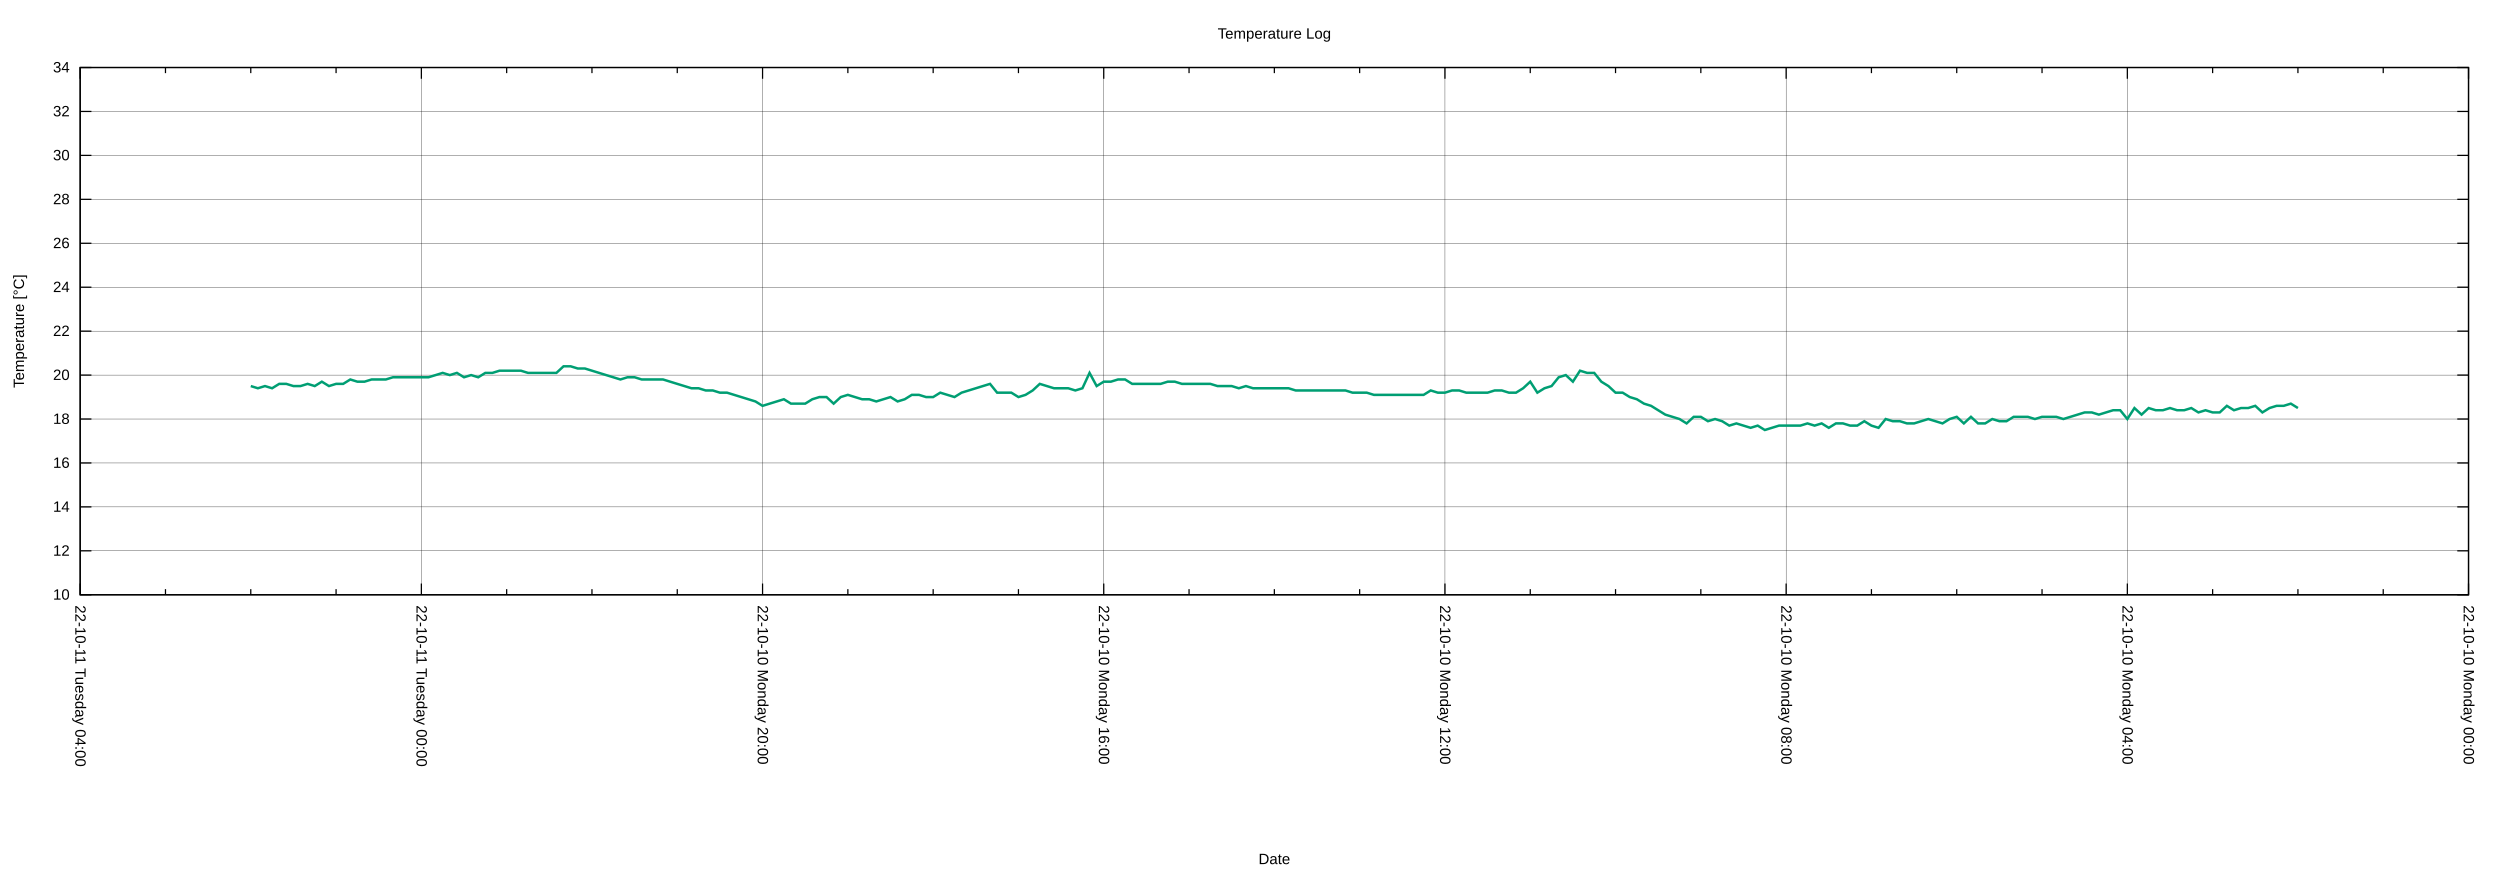
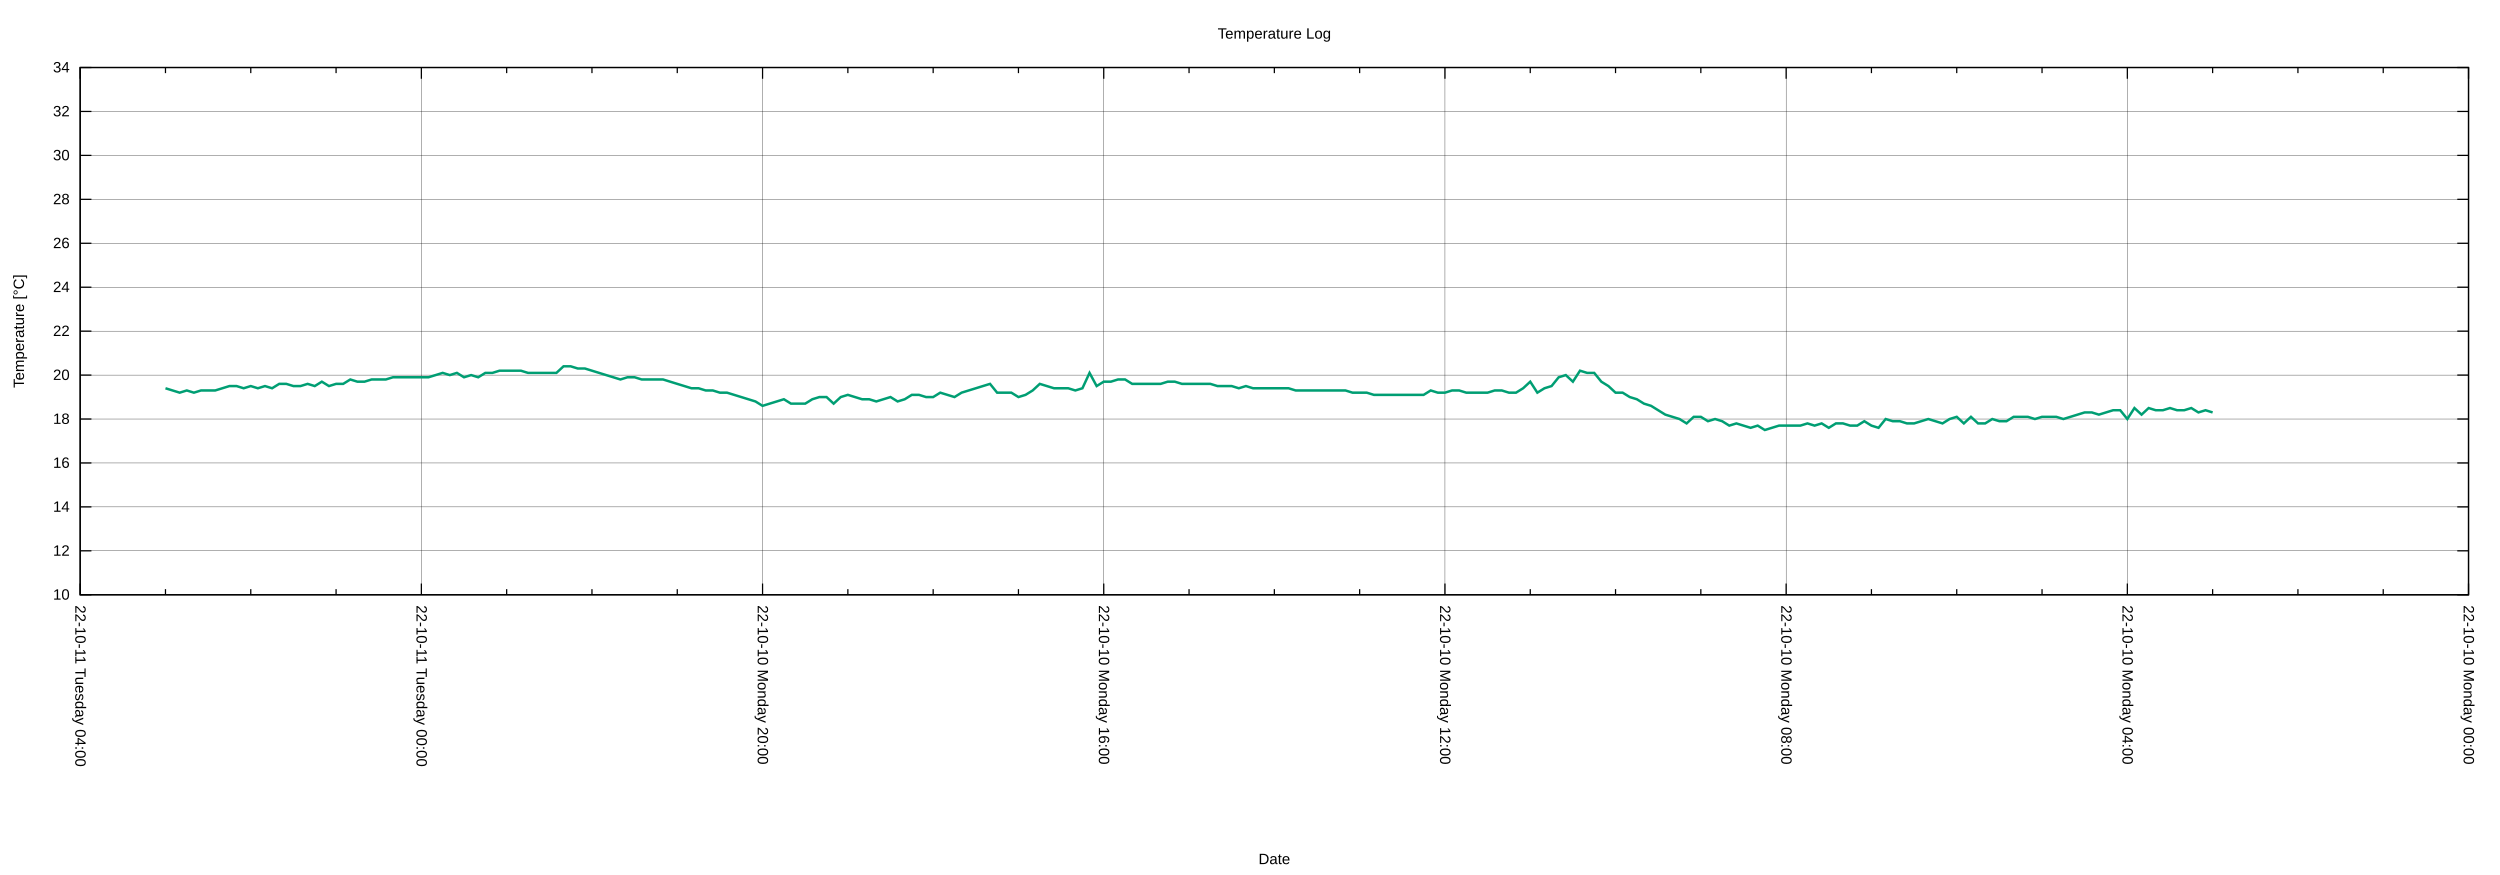
<svg xmlns="http://www.w3.org/2000/svg" xmlns:xlink="http://www.w3.org/1999/xlink" width="2000" height="700" viewBox="0 0 2000 700">
  <g id="gnuplot_canvas">
    <rect x="0" y="0" width="2000" height="700" fill="none" />
    <defs>
      <circle id="gpDot" r="0.5" stroke-width="0.5" stroke="currentColor" />
      <path id="gpPt0" stroke-width="0.222" stroke="currentColor" d="M-1,0 h2 M0,-1 v2" />
      <path id="gpPt1" stroke-width="0.222" stroke="currentColor" d="M-1,-1 L1,1 M1,-1 L-1,1" />
      <path id="gpPt2" stroke-width="0.222" stroke="currentColor" d="M-1,0 L1,0 M0,-1 L0,1 M-1,-1 L1,1 M-1,1 L1,-1" />
      <rect id="gpPt3" stroke-width="0.222" stroke="currentColor" x="-1" y="-1" width="2" height="2" />
      <rect id="gpPt4" stroke-width="0.222" stroke="currentColor" fill="currentColor" x="-1" y="-1" width="2" height="2" />
      <circle id="gpPt5" stroke-width="0.222" stroke="currentColor" cx="0" cy="0" r="1" />
      <use xlink:href="#gpPt5" id="gpPt6" fill="currentColor" stroke="none" />
      <path id="gpPt7" stroke-width="0.222" stroke="currentColor" d="M0,-1.33 L-1.33,0.67 L1.33,0.67 z" />
      <use xlink:href="#gpPt7" id="gpPt8" fill="currentColor" stroke="none" />
      <use xlink:href="#gpPt7" id="gpPt9" stroke="currentColor" transform="rotate(180)" />
      <use xlink:href="#gpPt9" id="gpPt10" fill="currentColor" stroke="none" />
      <use xlink:href="#gpPt3" id="gpPt11" stroke="currentColor" transform="rotate(45)" />
      <use xlink:href="#gpPt11" id="gpPt12" fill="currentColor" stroke="none" />
      <path id="gpPt13" stroke-width="0.222" stroke="currentColor" d="M0,1.330 L1.265,0.411 L0.782,-1.067 L-0.782,-1.076 L-1.265,0.411 z" />
      <use xlink:href="#gpPt13" id="gpPt14" fill="currentColor" stroke="none" />
      <filter id="textbox" filterUnits="objectBoundingBox" x="0" y="0" height="1" width="1">
        <feFlood flood-color="white" flood-opacity="1" result="bgnd" />
        <feComposite in="SourceGraphic" in2="bgnd" operator="atop" />
      </filter>
      <filter id="greybox" filterUnits="objectBoundingBox" x="0" y="0" height="1" width="1">
        <feFlood flood-color="lightgrey" flood-opacity="1" result="grey" />
        <feComposite in="SourceGraphic" in2="grey" operator="atop" />
      </filter>
    </defs>
    <g fill="none" color="white" stroke="currentColor" stroke-width="1.00" stroke-linecap="butt" stroke-linejoin="miter">
</g>
    <g fill="none" color="black" stroke="currentColor" stroke-width="1.00" stroke-linecap="butt" stroke-linejoin="miter">
</g>
    <g fill="none" color="black" stroke="black" stroke-width="0.25" stroke-linecap="butt" stroke-linejoin="miter">
</g>
    <g fill="none" color="black" stroke="currentColor" stroke-width="0.25" stroke-linecap="butt" stroke-linejoin="miter">
      <path stroke="black" class="gridline" d="M64.14,475.82 L1974.82,475.82  " />
    </g>
    <g fill="none" color="black" stroke="black" stroke-width="1.00" stroke-linecap="butt" stroke-linejoin="miter">
</g>
    <g fill="none" color="black" stroke="currentColor" stroke-width="1.00" stroke-linecap="butt" stroke-linejoin="miter">
      <path stroke="black" d="M64.14,475.82 L73.14,475.82 M1974.82,475.82 L1965.82,475.82  " />
      <g transform="translate(55.75,479.72)" stroke="none" fill="black" font-family="Arial" font-size="12.00" text-anchor="end">
        <text>
          <tspan font-family="Arial"> 10</tspan>
        </text>
      </g>
    </g>
    <g fill="none" color="black" stroke="currentColor" stroke-width="1.00" stroke-linecap="butt" stroke-linejoin="miter">
</g>
    <g fill="none" color="black" stroke="black" stroke-width="0.25" stroke-linecap="butt" stroke-linejoin="miter">
</g>
    <g fill="none" color="black" stroke="currentColor" stroke-width="0.25" stroke-linecap="butt" stroke-linejoin="miter">
      <path stroke="black" class="gridline" d="M64.14,440.67 L1974.82,440.67  " />
    </g>
    <g fill="none" color="black" stroke="black" stroke-width="1.00" stroke-linecap="butt" stroke-linejoin="miter">
</g>
    <g fill="none" color="black" stroke="currentColor" stroke-width="1.00" stroke-linecap="butt" stroke-linejoin="miter">
      <path stroke="black" d="M64.14,440.67 L73.14,440.67 M1974.82,440.67 L1965.82,440.67  " />
      <g transform="translate(55.75,444.57)" stroke="none" fill="black" font-family="Arial" font-size="12.00" text-anchor="end">
        <text>
          <tspan font-family="Arial"> 12</tspan>
        </text>
      </g>
    </g>
    <g fill="none" color="black" stroke="currentColor" stroke-width="1.00" stroke-linecap="butt" stroke-linejoin="miter">
</g>
    <g fill="none" color="black" stroke="black" stroke-width="0.25" stroke-linecap="butt" stroke-linejoin="miter">
</g>
    <g fill="none" color="black" stroke="currentColor" stroke-width="0.25" stroke-linecap="butt" stroke-linejoin="miter">
      <path stroke="black" class="gridline" d="M64.14,405.52 L1974.82,405.52  " />
    </g>
    <g fill="none" color="black" stroke="black" stroke-width="1.00" stroke-linecap="butt" stroke-linejoin="miter">
</g>
    <g fill="none" color="black" stroke="currentColor" stroke-width="1.00" stroke-linecap="butt" stroke-linejoin="miter">
      <path stroke="black" d="M64.14,405.52 L73.14,405.52 M1974.82,405.52 L1965.82,405.52  " />
      <g transform="translate(55.75,409.42)" stroke="none" fill="black" font-family="Arial" font-size="12.00" text-anchor="end">
        <text>
          <tspan font-family="Arial"> 14</tspan>
        </text>
      </g>
    </g>
    <g fill="none" color="black" stroke="currentColor" stroke-width="1.00" stroke-linecap="butt" stroke-linejoin="miter">
</g>
    <g fill="none" color="black" stroke="black" stroke-width="0.25" stroke-linecap="butt" stroke-linejoin="miter">
</g>
    <g fill="none" color="black" stroke="currentColor" stroke-width="0.25" stroke-linecap="butt" stroke-linejoin="miter">
      <path stroke="black" class="gridline" d="M64.14,370.37 L1974.82,370.37  " />
    </g>
    <g fill="none" color="black" stroke="black" stroke-width="1.00" stroke-linecap="butt" stroke-linejoin="miter">
</g>
    <g fill="none" color="black" stroke="currentColor" stroke-width="1.00" stroke-linecap="butt" stroke-linejoin="miter">
      <path stroke="black" d="M64.14,370.37 L73.14,370.37 M1974.82,370.37 L1965.82,370.37  " />
      <g transform="translate(55.75,374.27)" stroke="none" fill="black" font-family="Arial" font-size="12.00" text-anchor="end">
        <text>
          <tspan font-family="Arial"> 16</tspan>
        </text>
      </g>
    </g>
    <g fill="none" color="black" stroke="currentColor" stroke-width="1.00" stroke-linecap="butt" stroke-linejoin="miter">
</g>
    <g fill="none" color="black" stroke="black" stroke-width="0.25" stroke-linecap="butt" stroke-linejoin="miter">
</g>
    <g fill="none" color="black" stroke="currentColor" stroke-width="0.25" stroke-linecap="butt" stroke-linejoin="miter">
      <path stroke="black" class="gridline" d="M64.14,335.22 L1974.82,335.22  " />
    </g>
    <g fill="none" color="black" stroke="black" stroke-width="1.00" stroke-linecap="butt" stroke-linejoin="miter">
</g>
    <g fill="none" color="black" stroke="currentColor" stroke-width="1.00" stroke-linecap="butt" stroke-linejoin="miter">
      <path stroke="black" d="M64.14,335.22 L73.14,335.22 M1974.82,335.22 L1965.82,335.22  " />
      <g transform="translate(55.75,339.12)" stroke="none" fill="black" font-family="Arial" font-size="12.00" text-anchor="end">
        <text>
          <tspan font-family="Arial"> 18</tspan>
        </text>
      </g>
    </g>
    <g fill="none" color="black" stroke="currentColor" stroke-width="1.00" stroke-linecap="butt" stroke-linejoin="miter">
</g>
    <g fill="none" color="black" stroke="black" stroke-width="0.25" stroke-linecap="butt" stroke-linejoin="miter">
</g>
    <g fill="none" color="black" stroke="currentColor" stroke-width="0.25" stroke-linecap="butt" stroke-linejoin="miter">
      <path stroke="black" class="gridline" d="M64.14,300.07 L1974.82,300.07  " />
    </g>
    <g fill="none" color="black" stroke="black" stroke-width="1.00" stroke-linecap="butt" stroke-linejoin="miter">
</g>
    <g fill="none" color="black" stroke="currentColor" stroke-width="1.00" stroke-linecap="butt" stroke-linejoin="miter">
      <path stroke="black" d="M64.14,300.07 L73.14,300.07 M1974.82,300.07 L1965.82,300.07  " />
      <g transform="translate(55.75,303.97)" stroke="none" fill="black" font-family="Arial" font-size="12.00" text-anchor="end">
        <text>
          <tspan font-family="Arial"> 20</tspan>
        </text>
      </g>
    </g>
    <g fill="none" color="black" stroke="currentColor" stroke-width="1.00" stroke-linecap="butt" stroke-linejoin="miter">
</g>
    <g fill="none" color="black" stroke="black" stroke-width="0.25" stroke-linecap="butt" stroke-linejoin="miter">
</g>
    <g fill="none" color="black" stroke="currentColor" stroke-width="0.25" stroke-linecap="butt" stroke-linejoin="miter">
      <path stroke="black" class="gridline" d="M64.14,264.91 L1974.82,264.91  " />
    </g>
    <g fill="none" color="black" stroke="black" stroke-width="1.00" stroke-linecap="butt" stroke-linejoin="miter">
</g>
    <g fill="none" color="black" stroke="currentColor" stroke-width="1.00" stroke-linecap="butt" stroke-linejoin="miter">
      <path stroke="black" d="M64.14,264.91 L73.14,264.91 M1974.82,264.91 L1965.82,264.91  " />
      <g transform="translate(55.75,268.81)" stroke="none" fill="black" font-family="Arial" font-size="12.00" text-anchor="end">
        <text>
          <tspan font-family="Arial"> 22</tspan>
        </text>
      </g>
    </g>
    <g fill="none" color="black" stroke="currentColor" stroke-width="1.00" stroke-linecap="butt" stroke-linejoin="miter">
</g>
    <g fill="none" color="black" stroke="black" stroke-width="0.25" stroke-linecap="butt" stroke-linejoin="miter">
</g>
    <g fill="none" color="black" stroke="currentColor" stroke-width="0.25" stroke-linecap="butt" stroke-linejoin="miter">
      <path stroke="black" class="gridline" d="M64.14,229.76 L1974.82,229.76  " />
    </g>
    <g fill="none" color="black" stroke="black" stroke-width="1.00" stroke-linecap="butt" stroke-linejoin="miter">
</g>
    <g fill="none" color="black" stroke="currentColor" stroke-width="1.00" stroke-linecap="butt" stroke-linejoin="miter">
      <path stroke="black" d="M64.14,229.76 L73.14,229.76 M1974.82,229.76 L1965.82,229.76  " />
      <g transform="translate(55.75,233.66)" stroke="none" fill="black" font-family="Arial" font-size="12.00" text-anchor="end">
        <text>
          <tspan font-family="Arial"> 24</tspan>
        </text>
      </g>
    </g>
    <g fill="none" color="black" stroke="currentColor" stroke-width="1.00" stroke-linecap="butt" stroke-linejoin="miter">
</g>
    <g fill="none" color="black" stroke="black" stroke-width="0.25" stroke-linecap="butt" stroke-linejoin="miter">
</g>
    <g fill="none" color="black" stroke="currentColor" stroke-width="0.25" stroke-linecap="butt" stroke-linejoin="miter">
      <path stroke="black" class="gridline" d="M64.14,194.61 L1974.82,194.61  " />
    </g>
    <g fill="none" color="black" stroke="black" stroke-width="1.00" stroke-linecap="butt" stroke-linejoin="miter">
</g>
    <g fill="none" color="black" stroke="currentColor" stroke-width="1.00" stroke-linecap="butt" stroke-linejoin="miter">
      <path stroke="black" d="M64.14,194.61 L73.14,194.61 M1974.82,194.61 L1965.82,194.61  " />
      <g transform="translate(55.75,198.51)" stroke="none" fill="black" font-family="Arial" font-size="12.00" text-anchor="end">
        <text>
          <tspan font-family="Arial"> 26</tspan>
        </text>
      </g>
    </g>
    <g fill="none" color="black" stroke="currentColor" stroke-width="1.00" stroke-linecap="butt" stroke-linejoin="miter">
</g>
    <g fill="none" color="black" stroke="black" stroke-width="0.25" stroke-linecap="butt" stroke-linejoin="miter">
</g>
    <g fill="none" color="black" stroke="currentColor" stroke-width="0.25" stroke-linecap="butt" stroke-linejoin="miter">
      <path stroke="black" class="gridline" d="M64.14,159.46 L1974.82,159.46  " />
    </g>
    <g fill="none" color="black" stroke="black" stroke-width="1.00" stroke-linecap="butt" stroke-linejoin="miter">
</g>
    <g fill="none" color="black" stroke="currentColor" stroke-width="1.00" stroke-linecap="butt" stroke-linejoin="miter">
      <path stroke="black" d="M64.14,159.46 L73.14,159.46 M1974.82,159.46 L1965.82,159.46  " />
      <g transform="translate(55.75,163.36)" stroke="none" fill="black" font-family="Arial" font-size="12.00" text-anchor="end">
        <text>
          <tspan font-family="Arial"> 28</tspan>
        </text>
      </g>
    </g>
    <g fill="none" color="black" stroke="currentColor" stroke-width="1.00" stroke-linecap="butt" stroke-linejoin="miter">
</g>
    <g fill="none" color="black" stroke="black" stroke-width="0.25" stroke-linecap="butt" stroke-linejoin="miter">
</g>
    <g fill="none" color="black" stroke="currentColor" stroke-width="0.25" stroke-linecap="butt" stroke-linejoin="miter">
      <path stroke="black" class="gridline" d="M64.14,124.31 L1974.82,124.31  " />
    </g>
    <g fill="none" color="black" stroke="black" stroke-width="1.00" stroke-linecap="butt" stroke-linejoin="miter">
</g>
    <g fill="none" color="black" stroke="currentColor" stroke-width="1.00" stroke-linecap="butt" stroke-linejoin="miter">
      <path stroke="black" d="M64.14,124.31 L73.14,124.31 M1974.82,124.31 L1965.82,124.31  " />
      <g transform="translate(55.75,128.21)" stroke="none" fill="black" font-family="Arial" font-size="12.00" text-anchor="end">
        <text>
          <tspan font-family="Arial"> 30</tspan>
        </text>
      </g>
    </g>
    <g fill="none" color="black" stroke="currentColor" stroke-width="1.00" stroke-linecap="butt" stroke-linejoin="miter">
</g>
    <g fill="none" color="black" stroke="black" stroke-width="0.25" stroke-linecap="butt" stroke-linejoin="miter">
</g>
    <g fill="none" color="black" stroke="currentColor" stroke-width="0.25" stroke-linecap="butt" stroke-linejoin="miter">
      <path stroke="black" class="gridline" d="M64.14,89.16 L1974.82,89.16  " />
    </g>
    <g fill="none" color="black" stroke="black" stroke-width="1.00" stroke-linecap="butt" stroke-linejoin="miter">
</g>
    <g fill="none" color="black" stroke="currentColor" stroke-width="1.00" stroke-linecap="butt" stroke-linejoin="miter">
      <path stroke="black" d="M64.14,89.16 L73.14,89.16 M1974.82,89.16 L1965.82,89.16  " />
      <g transform="translate(55.75,93.06)" stroke="none" fill="black" font-family="Arial" font-size="12.00" text-anchor="end">
        <text>
          <tspan font-family="Arial"> 32</tspan>
        </text>
      </g>
    </g>
    <g fill="none" color="black" stroke="currentColor" stroke-width="1.00" stroke-linecap="butt" stroke-linejoin="miter">
</g>
    <g fill="none" color="black" stroke="black" stroke-width="0.25" stroke-linecap="butt" stroke-linejoin="miter">
</g>
    <g fill="none" color="black" stroke="currentColor" stroke-width="0.25" stroke-linecap="butt" stroke-linejoin="miter">
      <path stroke="black" class="gridline" d="M64.14,54.01 L1974.82,54.01  " />
    </g>
    <g fill="none" color="black" stroke="black" stroke-width="1.00" stroke-linecap="butt" stroke-linejoin="miter">
</g>
    <g fill="none" color="black" stroke="currentColor" stroke-width="1.00" stroke-linecap="butt" stroke-linejoin="miter">
      <path stroke="black" d="M64.14,54.01 L73.14,54.01 M1974.82,54.01 L1965.82,54.01  " />
      <g transform="translate(55.75,57.91)" stroke="none" fill="black" font-family="Arial" font-size="12.00" text-anchor="end">
        <text>
          <tspan font-family="Arial"> 34</tspan>
        </text>
      </g>
    </g>
    <g fill="none" color="black" stroke="currentColor" stroke-width="1.00" stroke-linecap="butt" stroke-linejoin="miter">
</g>
    <g fill="none" color="black" stroke="black" stroke-width="0.25" stroke-linecap="butt" stroke-linejoin="miter">
</g>
    <g fill="none" color="black" stroke="currentColor" stroke-width="0.25" stroke-linecap="butt" stroke-linejoin="miter">
      <path stroke="black" class="gridline" d="M1974.82,475.82 L1974.82,54.01  " />
    </g>
    <g fill="none" color="black" stroke="black" stroke-width="1.00" stroke-linecap="butt" stroke-linejoin="miter">
</g>
    <g fill="none" color="black" stroke="currentColor" stroke-width="1.00" stroke-linecap="butt" stroke-linejoin="miter">
      <path stroke="black" d="M1974.82,475.82 L1974.82,466.82 M1974.82,54.01 L1974.82,63.01  " />
      <g transform="translate(1970.92,484.21) rotate(90)" stroke="none" fill="black" font-family="Arial" font-size="12.00" text-anchor="start">
        <text>
          <tspan font-family="Arial">22-10-10 Monday 00:00</tspan>
        </text>
      </g>
    </g>
    <g fill="none" color="black" stroke="currentColor" stroke-width="1.00" stroke-linecap="butt" stroke-linejoin="miter">
      <path stroke="black" d="M1906.58,475.82 L1906.58,471.32 M1906.58,54.01 L1906.58,58.51 M1838.34,475.82 L1838.34,471.32 M1838.34,54.01 L1838.34,58.51   M1770.10,475.82 L1770.10,471.32 M1770.10,54.01 L1770.10,58.51  " />
    </g>
    <g fill="none" color="black" stroke="black" stroke-width="0.25" stroke-linecap="butt" stroke-linejoin="miter">
</g>
    <g fill="none" color="black" stroke="currentColor" stroke-width="0.25" stroke-linecap="butt" stroke-linejoin="miter">
      <path stroke="black" class="gridline" d="M1701.87,475.82 L1701.87,54.01  " />
    </g>
    <g fill="none" color="black" stroke="black" stroke-width="1.00" stroke-linecap="butt" stroke-linejoin="miter">
</g>
    <g fill="none" color="black" stroke="currentColor" stroke-width="1.00" stroke-linecap="butt" stroke-linejoin="miter">
      <path stroke="black" d="M1701.87,475.82 L1701.87,466.82 M1701.87,54.01 L1701.87,63.01  " />
      <g transform="translate(1697.97,484.21) rotate(90)" stroke="none" fill="black" font-family="Arial" font-size="12.00" text-anchor="start">
        <text>
          <tspan font-family="Arial">22-10-10 Monday 04:00</tspan>
        </text>
      </g>
    </g>
    <g fill="none" color="black" stroke="currentColor" stroke-width="1.00" stroke-linecap="butt" stroke-linejoin="miter">
      <path stroke="black" d="M1633.63,475.82 L1633.63,471.32 M1633.63,54.01 L1633.63,58.51 M1565.39,475.82 L1565.39,471.32 M1565.39,54.01 L1565.39,58.51   M1497.15,475.82 L1497.15,471.32 M1497.15,54.01 L1497.15,58.51  " />
    </g>
    <g fill="none" color="black" stroke="black" stroke-width="0.25" stroke-linecap="butt" stroke-linejoin="miter">
</g>
    <g fill="none" color="black" stroke="currentColor" stroke-width="0.25" stroke-linecap="butt" stroke-linejoin="miter">
      <path stroke="black" class="gridline" d="M1428.91,475.82 L1428.91,54.01  " />
    </g>
    <g fill="none" color="black" stroke="black" stroke-width="1.00" stroke-linecap="butt" stroke-linejoin="miter">
</g>
    <g fill="none" color="black" stroke="currentColor" stroke-width="1.00" stroke-linecap="butt" stroke-linejoin="miter">
      <path stroke="black" d="M1428.91,475.82 L1428.91,466.82 M1428.91,54.01 L1428.91,63.01  " />
      <g transform="translate(1425.01,484.21) rotate(90)" stroke="none" fill="black" font-family="Arial" font-size="12.00" text-anchor="start">
        <text>
          <tspan font-family="Arial">22-10-10 Monday 08:00</tspan>
        </text>
      </g>
    </g>
    <g fill="none" color="black" stroke="currentColor" stroke-width="1.00" stroke-linecap="butt" stroke-linejoin="miter">
      <path stroke="black" d="M1360.67,475.82 L1360.67,471.32 M1360.67,54.01 L1360.67,58.51 M1292.43,475.82 L1292.43,471.32 M1292.43,54.01 L1292.43,58.51   M1224.20,475.82 L1224.20,471.32 M1224.20,54.01 L1224.20,58.51  " />
    </g>
    <g fill="none" color="black" stroke="black" stroke-width="0.25" stroke-linecap="butt" stroke-linejoin="miter">
</g>
    <g fill="none" color="black" stroke="currentColor" stroke-width="0.25" stroke-linecap="butt" stroke-linejoin="miter">
      <path stroke="black" class="gridline" d="M1155.96,475.82 L1155.96,54.01  " />
    </g>
    <g fill="none" color="black" stroke="black" stroke-width="1.00" stroke-linecap="butt" stroke-linejoin="miter">
</g>
    <g fill="none" color="black" stroke="currentColor" stroke-width="1.00" stroke-linecap="butt" stroke-linejoin="miter">
      <path stroke="black" d="M1155.96,475.82 L1155.96,466.82 M1155.96,54.01 L1155.96,63.01  " />
      <g transform="translate(1152.06,484.21) rotate(90)" stroke="none" fill="black" font-family="Arial" font-size="12.00" text-anchor="start">
        <text>
          <tspan font-family="Arial">22-10-10 Monday 12:00</tspan>
        </text>
      </g>
    </g>
    <g fill="none" color="black" stroke="currentColor" stroke-width="1.00" stroke-linecap="butt" stroke-linejoin="miter">
      <path stroke="black" d="M1087.72,475.82 L1087.72,471.32 M1087.72,54.01 L1087.72,58.51 M1019.48,475.82 L1019.48,471.32 M1019.48,54.01 L1019.48,58.51   M951.24,475.82 L951.24,471.32 M951.24,54.01 L951.24,58.51  " />
    </g>
    <g fill="none" color="black" stroke="black" stroke-width="0.25" stroke-linecap="butt" stroke-linejoin="miter">
</g>
    <g fill="none" color="black" stroke="currentColor" stroke-width="0.25" stroke-linecap="butt" stroke-linejoin="miter">
      <path stroke="black" class="gridline" d="M883.00,475.82 L883.00,54.01  " />
    </g>
    <g fill="none" color="black" stroke="black" stroke-width="1.00" stroke-linecap="butt" stroke-linejoin="miter">
</g>
    <g fill="none" color="black" stroke="currentColor" stroke-width="1.00" stroke-linecap="butt" stroke-linejoin="miter">
      <path stroke="black" d="M883.00,475.82 L883.00,466.82 M883.00,54.01 L883.00,63.01  " />
      <g transform="translate(879.10,484.21) rotate(90)" stroke="none" fill="black" font-family="Arial" font-size="12.00" text-anchor="start">
        <text>
          <tspan font-family="Arial">22-10-10 Monday 16:00</tspan>
        </text>
      </g>
    </g>
    <g fill="none" color="black" stroke="currentColor" stroke-width="1.00" stroke-linecap="butt" stroke-linejoin="miter">
      <path stroke="black" d="M814.76,475.82 L814.76,471.32 M814.76,54.01 L814.76,58.51 M746.53,475.82 L746.53,471.32 M746.53,54.01 L746.53,58.51   M678.29,475.82 L678.29,471.32 M678.29,54.01 L678.29,58.51  " />
    </g>
    <g fill="none" color="black" stroke="black" stroke-width="0.25" stroke-linecap="butt" stroke-linejoin="miter">
</g>
    <g fill="none" color="black" stroke="currentColor" stroke-width="0.25" stroke-linecap="butt" stroke-linejoin="miter">
      <path stroke="black" class="gridline" d="M610.05,475.82 L610.05,54.01  " />
    </g>
    <g fill="none" color="black" stroke="black" stroke-width="1.00" stroke-linecap="butt" stroke-linejoin="miter">
</g>
    <g fill="none" color="black" stroke="currentColor" stroke-width="1.00" stroke-linecap="butt" stroke-linejoin="miter">
      <path stroke="black" d="M610.05,475.82 L610.05,466.82 M610.05,54.01 L610.05,63.01  " />
      <g transform="translate(606.15,484.21) rotate(90)" stroke="none" fill="black" font-family="Arial" font-size="12.00" text-anchor="start">
        <text>
          <tspan font-family="Arial">22-10-10 Monday 20:00</tspan>
        </text>
      </g>
    </g>
    <g fill="none" color="black" stroke="currentColor" stroke-width="1.00" stroke-linecap="butt" stroke-linejoin="miter">
      <path stroke="black" d="M541.81,475.82 L541.81,471.32 M541.81,54.01 L541.81,58.51 M473.57,475.82 L473.57,471.32 M473.57,54.01 L473.57,58.51   M405.33,475.82 L405.33,471.32 M405.33,54.01 L405.33,58.51  " />
    </g>
    <g fill="none" color="black" stroke="black" stroke-width="0.25" stroke-linecap="butt" stroke-linejoin="miter">
</g>
    <g fill="none" color="black" stroke="currentColor" stroke-width="0.25" stroke-linecap="butt" stroke-linejoin="miter">
      <path stroke="black" class="gridline" d="M337.09,475.82 L337.09,54.01  " />
    </g>
    <g fill="none" color="black" stroke="black" stroke-width="1.00" stroke-linecap="butt" stroke-linejoin="miter">
</g>
    <g fill="none" color="black" stroke="currentColor" stroke-width="1.00" stroke-linecap="butt" stroke-linejoin="miter">
      <path stroke="black" d="M337.09,475.82 L337.09,466.82 M337.09,54.01 L337.09,63.01  " />
      <g transform="translate(333.19,484.21) rotate(90)" stroke="none" fill="black" font-family="Arial" font-size="12.00" text-anchor="start">
        <text>
          <tspan font-family="Arial">22-10-11 Tuesday 00:00</tspan>
        </text>
      </g>
    </g>
    <g fill="none" color="black" stroke="currentColor" stroke-width="1.00" stroke-linecap="butt" stroke-linejoin="miter">
      <path stroke="black" d="M268.86,475.82 L268.86,471.32 M268.86,54.01 L268.86,58.51 M200.62,475.82 L200.62,471.32 M200.62,54.01 L200.62,58.51   M132.38,475.82 L132.38,471.32 M132.38,54.01 L132.38,58.51  " />
    </g>
    <g fill="none" color="black" stroke="black" stroke-width="0.25" stroke-linecap="butt" stroke-linejoin="miter">
</g>
    <g fill="none" color="black" stroke="currentColor" stroke-width="0.25" stroke-linecap="butt" stroke-linejoin="miter">
      <path stroke="black" class="gridline" d="M64.14,475.82 L64.14,54.01  " />
    </g>
    <g fill="none" color="black" stroke="black" stroke-width="1.00" stroke-linecap="butt" stroke-linejoin="miter">
</g>
    <g fill="none" color="black" stroke="currentColor" stroke-width="1.00" stroke-linecap="butt" stroke-linejoin="miter">
      <path stroke="black" d="M64.14,475.82 L64.14,466.82 M64.14,54.01 L64.14,63.01  " />
      <g transform="translate(60.24,484.21) rotate(90)" stroke="none" fill="black" font-family="Arial" font-size="12.00" text-anchor="start">
        <text>
          <tspan font-family="Arial">22-10-11 Tuesday 04:00</tspan>
        </text>
      </g>
    </g>
    <g fill="none" color="black" stroke="currentColor" stroke-width="1.00" stroke-linecap="butt" stroke-linejoin="miter">
</g>
    <g fill="none" color="black" stroke="currentColor" stroke-width="1.00" stroke-linecap="butt" stroke-linejoin="miter">
      <path stroke="black" d="M64.14,54.01 L64.14,475.82 L1974.82,475.82 L1974.82,54.01 L64.14,54.01 Z  " />
    </g>
    <g fill="none" color="black" stroke="currentColor" stroke-width="1.00" stroke-linecap="butt" stroke-linejoin="miter">
      <g transform="translate(19.18,264.92) rotate(270)" stroke="none" fill="black" font-family="Arial" font-size="12.00" text-anchor="middle">
        <text>
          <tspan font-family="Arial">Temperature [°C]</tspan>
        </text>
      </g>
    </g>
    <g fill="none" color="black" stroke="currentColor" stroke-width="1.00" stroke-linecap="butt" stroke-linejoin="miter">
      <g transform="translate(1019.48,691.30)" stroke="none" fill="black" font-family="Arial" font-size="12.00" text-anchor="middle">
        <text>
          <tspan font-family="Arial">Date</tspan>
        </text>
      </g>
    </g>
    <g fill="none" color="black" stroke="currentColor" stroke-width="1.00" stroke-linecap="butt" stroke-linejoin="miter">
</g>
    <g id="gnuplot_plot_1">
      <g fill="none" color="white" stroke="currentColor" stroke-width="2.00" stroke-linecap="butt" stroke-linejoin="miter">
</g>
      <g fill="none" color="black" stroke="currentColor" stroke-width="2.00" stroke-linecap="butt" stroke-linejoin="miter">
-         <path stroke="rgb(  0, 158, 115)" d="M200.62,308.85 L206.30,310.61 L211.99,308.85 L217.68,310.61 L223.36,307.10 L229.05,307.10 L234.74,308.85 L240.42,308.85   L246.11,307.10 L251.80,308.85 L257.48,305.34 L263.17,308.85 L268.86,307.10 L274.54,307.10 L280.23,303.58 L285.92,305.34   L291.60,305.34 L297.29,303.58 L302.98,303.58 L308.66,303.58 L314.35,301.82 L320.03,301.82 L325.72,301.82 L331.41,301.82   L337.09,301.82 L342.78,301.82 L348.47,300.07 L354.15,298.31 L359.84,300.07 L365.53,298.31 L371.21,301.82 L376.90,300.07   L382.59,301.82 L388.27,298.31 L393.96,298.31 L399.65,296.55 L405.33,296.55 L411.02,296.55 L416.71,296.55 L422.39,298.31   L428.08,298.31 L433.77,298.31 L439.45,298.31 L445.14,298.31 L450.83,293.04 L456.51,293.04 L462.20,294.79 L467.88,294.79   L473.57,296.55 L479.26,298.31 L484.94,300.07 L490.63,301.82 L496.32,303.58 L502.00,301.82 L507.69,301.82 L513.38,303.58   L519.06,303.58 L524.75,303.58 L530.44,303.58 L536.12,305.34 L541.81,307.10 L547.50,308.85 L553.18,310.61 L558.87,310.61   L564.56,312.37 L570.24,312.37 L575.93,314.13 L581.62,314.13 L587.30,315.88 L592.99,317.64 L598.68,319.40 L604.36,321.16   L610.05,324.67 L615.74,322.91 L621.42,321.16 L627.11,319.40 L632.79,322.91 L638.48,322.91 L644.17,322.91 L649.85,319.40   L655.54,317.64 L661.23,317.64 L666.91,322.91 L672.60,317.64 L678.29,315.88 L683.97,317.64 L689.66,319.40 L695.35,319.40   L701.03,321.16 L706.72,319.40 L712.41,317.64 L718.09,321.16 L723.78,319.40 L729.47,315.88 L735.15,315.88 L740.84,317.64   L746.53,317.64 L752.21,314.13 L757.90,315.88 L763.59,317.64 L769.27,314.13 L774.96,312.37 L780.65,310.61 L786.33,308.85   L792.02,307.10 L797.70,314.13 L803.39,314.13 L809.08,314.13 L814.76,317.64 L820.45,315.88 L826.14,312.37 L831.82,307.10   L837.51,308.85 L843.20,310.61 L848.88,310.61 L854.57,310.61 L860.26,312.37 L865.94,310.61 L871.63,298.31 L877.32,308.85   L883.00,305.34 L888.69,305.34 L894.38,303.58 L900.06,303.58 L905.75,307.10 L911.44,307.10 L917.12,307.10 L922.81,307.10   L928.50,307.10 L934.18,305.34 L939.87,305.34 L945.55,307.10 L951.24,307.10 L956.93,307.10 L962.61,307.10 L968.30,307.10   L973.99,308.85 L979.67,308.85 L985.36,308.85 L991.05,310.61 L996.73,308.85 L1002.42,310.61 L1008.11,310.61 L1013.79,310.61   L1019.48,310.61 L1025.17,310.61 L1030.85,310.61 L1036.54,312.37 L1042.23,312.37 L1047.91,312.37 L1053.60,312.37 L1059.29,312.37   L1064.97,312.37 L1070.66,312.37 L1076.35,312.37 L1082.03,314.13 L1087.72,314.13 L1093.41,314.13 L1099.09,315.88 L1104.78,315.88   L1110.46,315.88 L1116.15,315.88 L1121.84,315.88 L1127.52,315.88 L1133.21,315.88 L1138.90,315.88 L1144.58,312.37 L1150.27,314.13   L1155.96,314.13 L1161.64,312.37 L1167.33,312.37 L1173.02,314.13 L1178.70,314.13 L1184.39,314.13 L1190.08,314.13 L1195.76,312.37   L1201.45,312.37 L1207.14,314.13 L1212.82,314.13 L1218.51,310.61 L1224.20,305.34 L1229.88,314.13 L1235.57,310.61 L1241.26,308.85   L1246.94,301.82 L1252.63,300.07 L1258.32,305.34 L1264.00,296.55 L1269.69,298.31 L1275.37,298.31 L1281.06,305.34 L1286.75,308.85   L1292.43,314.13 L1298.12,314.13 L1303.81,317.64 L1309.49,319.40 L1315.18,322.91 L1320.87,324.67 L1326.55,328.19 L1332.24,331.70   L1337.93,333.46 L1343.61,335.22 L1349.30,338.73 L1354.99,333.46 L1360.67,333.46 L1366.36,336.97 L1372.05,335.22 L1377.73,336.97   L1383.42,340.49 L1389.11,338.73 L1394.79,340.49 L1400.48,342.25 L1406.17,340.49 L1411.85,344.00 L1417.54,342.25 L1423.22,340.49   L1428.91,340.49 L1434.60,340.49 L1440.28,340.49 L1445.97,338.73 L1451.66,340.49 L1457.34,338.73 L1463.03,342.25 L1468.72,338.73   L1474.40,338.73 L1480.09,340.49 L1485.78,340.49 L1491.46,336.97 L1497.15,340.49 L1502.84,342.25 L1508.52,335.22 L1514.21,336.97   L1519.90,336.97 L1525.58,338.73 L1531.27,338.73 L1536.96,336.97 L1542.64,335.22 L1548.33,336.97 L1554.02,338.73 L1559.70,335.22   L1565.39,333.46 L1571.08,338.73 L1576.76,333.46 L1582.45,338.73 L1588.13,338.73 L1593.82,335.22 L1599.51,336.97 L1605.19,336.97   L1610.88,333.46 L1616.57,333.46 L1622.25,333.46 L1627.94,335.22 L1633.63,333.46 L1639.31,333.46 L1645.00,333.46 L1650.69,335.22   L1656.37,333.46 L1662.06,331.70 L1667.75,329.94 L1673.43,329.94 L1679.12,331.70 L1684.81,329.94 L1690.49,328.19 L1696.18,328.19   L1701.87,335.22 L1707.55,326.43 L1713.24,331.70 L1718.93,326.43 L1724.61,328.19 L1730.30,328.19 L1735.99,326.43 L1741.67,328.19   L1747.36,328.19 L1753.04,326.43 L1758.73,329.94 L1764.42,328.19 L1770.10,329.94 L1775.79,329.94 L1781.48,324.67 L1787.16,328.19   L1792.85,326.43 L1798.54,326.43 L1804.22,324.67 L1809.91,329.94 L1815.60,326.43 L1821.28,324.67 L1826.97,324.67 L1832.66,322.91   L1838.34,326.43  " />
+         <path stroke="rgb(  0, 158, 115)" d="M132.38,310.61 L138.07,312.37 L143.75,314.13 L149.44,312.37 L155.12,314.13 L160.81,312.37 L166.50,312.37 L172.18,312.37   L177.87,310.61 L183.56,308.85 L189.24,308.85 L194.93,310.61 L200.62,308.85 L206.30,310.61 L211.99,308.85 L217.68,310.61   L223.36,307.10 L229.05,307.10 L234.74,308.85 L240.42,308.85 L246.11,307.10 L251.80,308.85 L257.48,305.34 L263.17,308.85   L268.86,307.10 L274.54,307.10 L280.23,303.58 L285.92,305.34 L291.60,305.34 L297.29,303.58 L302.98,303.58 L308.66,303.58   L314.35,301.82 L320.03,301.82 L325.72,301.82 L331.41,301.82 L337.09,301.82 L342.78,301.82 L348.47,300.07 L354.15,298.31   L359.84,300.07 L365.53,298.31 L371.21,301.82 L376.90,300.07 L382.59,301.82 L388.27,298.31 L393.96,298.31 L399.65,296.55   L405.33,296.55 L411.02,296.55 L416.71,296.55 L422.39,298.31 L428.08,298.31 L433.77,298.31 L439.45,298.31 L445.14,298.31   L450.83,293.04 L456.51,293.04 L462.20,294.79 L467.88,294.79 L473.57,296.55 L479.26,298.31 L484.94,300.07 L490.63,301.82   L496.32,303.58 L502.00,301.82 L507.69,301.82 L513.38,303.58 L519.06,303.58 L524.75,303.58 L530.44,303.58 L536.12,305.34   L541.81,307.10 L547.50,308.85 L553.18,310.61 L558.87,310.61 L564.56,312.37 L570.24,312.37 L575.93,314.13 L581.62,314.13   L587.30,315.88 L592.99,317.64 L598.68,319.40 L604.36,321.16 L610.05,324.67 L615.74,322.91 L621.42,321.16 L627.11,319.40   L632.79,322.91 L638.48,322.91 L644.17,322.91 L649.85,319.40 L655.54,317.64 L661.23,317.64 L666.91,322.91 L672.60,317.64   L678.29,315.88 L683.97,317.64 L689.66,319.40 L695.35,319.40 L701.03,321.16 L706.72,319.40 L712.41,317.64 L718.09,321.16   L723.78,319.40 L729.47,315.88 L735.15,315.88 L740.84,317.64 L746.53,317.64 L752.21,314.13 L757.90,315.88 L763.59,317.64   L769.27,314.13 L774.96,312.37 L780.65,310.61 L786.33,308.85 L792.02,307.10 L797.70,314.13 L803.39,314.13 L809.08,314.13   L814.76,317.64 L820.45,315.88 L826.14,312.37 L831.82,307.10 L837.51,308.85 L843.20,310.61 L848.88,310.61 L854.57,310.61   L860.26,312.37 L865.94,310.61 L871.63,298.31 L877.32,308.85 L883.00,305.34 L888.69,305.34 L894.38,303.58 L900.06,303.58   L905.75,307.10 L911.44,307.10 L917.12,307.10 L922.81,307.10 L928.50,307.10 L934.18,305.34 L939.87,305.34 L945.55,307.10   L951.24,307.10 L956.93,307.10 L962.61,307.10 L968.30,307.10 L973.99,308.85 L979.67,308.85 L985.36,308.85 L991.05,310.61   L996.73,308.85 L1002.42,310.61 L1008.11,310.61 L1013.79,310.61 L1019.48,310.61 L1025.17,310.61 L1030.85,310.61 L1036.54,312.37   L1042.23,312.37 L1047.91,312.37 L1053.60,312.37 L1059.29,312.37 L1064.97,312.37 L1070.66,312.37 L1076.35,312.37 L1082.03,314.13   L1087.72,314.13 L1093.41,314.13 L1099.09,315.88 L1104.78,315.88 L1110.46,315.88 L1116.15,315.88 L1121.84,315.88 L1127.52,315.88   L1133.21,315.88 L1138.90,315.88 L1144.58,312.37 L1150.27,314.13 L1155.96,314.13 L1161.64,312.37 L1167.33,312.37 L1173.02,314.13   L1178.70,314.13 L1184.39,314.13 L1190.08,314.13 L1195.76,312.37 L1201.45,312.37 L1207.14,314.13 L1212.82,314.13 L1218.51,310.61   L1224.20,305.34 L1229.88,314.13 L1235.57,310.61 L1241.26,308.85 L1246.94,301.82 L1252.63,300.07 L1258.32,305.34 L1264.00,296.55   L1269.69,298.31 L1275.37,298.31 L1281.06,305.34 L1286.75,308.85 L1292.43,314.13 L1298.12,314.13 L1303.81,317.64 L1309.49,319.40   L1315.18,322.91 L1320.87,324.67 L1326.55,328.19 L1332.24,331.70 L1337.93,333.46 L1343.61,335.22 L1349.30,338.73 L1354.99,333.46   L1360.67,333.46 L1366.36,336.97 L1372.05,335.22 L1377.73,336.97 L1383.42,340.49 L1389.11,338.73 L1394.79,340.49 L1400.48,342.25   L1406.17,340.49 L1411.85,344.00 L1417.54,342.25 L1423.22,340.49 L1428.91,340.49 L1434.60,340.49 L1440.28,340.49 L1445.97,338.73   L1451.66,340.49 L1457.34,338.73 L1463.03,342.25 L1468.72,338.73 L1474.40,338.73 L1480.09,340.49 L1485.78,340.49 L1491.46,336.97   L1497.15,340.49 L1502.84,342.25 L1508.52,335.22 L1514.21,336.97 L1519.90,336.97 L1525.58,338.73 L1531.27,338.73 L1536.96,336.97   L1542.64,335.22 L1548.33,336.97 L1554.02,338.73 L1559.70,335.22 L1565.39,333.46 L1571.08,338.73 L1576.76,333.46 L1582.45,338.73   L1588.13,338.73 L1593.82,335.22 L1599.51,336.97 L1605.19,336.97 L1610.88,333.46 L1616.57,333.46 L1622.25,333.46 L1627.94,335.22   L1633.63,333.46 L1639.31,333.46 L1645.00,333.46 L1650.69,335.22 L1656.37,333.46 L1662.06,331.70 L1667.75,329.94 L1673.43,329.94   L1679.12,331.70 L1684.81,329.94 L1690.49,328.19 L1696.18,328.19 L1701.87,335.22 L1707.55,326.43 L1713.24,331.70 L1718.93,326.43   L1724.61,328.19 L1730.30,328.19 L1735.99,326.43 L1741.67,328.19 L1747.36,328.19 L1753.04,326.43 L1758.73,329.94 L1764.42,328.19   L1770.10,329.94  " />
      </g>
    </g>
    <g fill="none" color="black" stroke="currentColor" stroke-width="2.00" stroke-linecap="butt" stroke-linejoin="miter">
</g>
    <g fill="none" color="black" stroke="black" stroke-width="1.00" stroke-linecap="butt" stroke-linejoin="miter">
</g>
    <g fill="none" color="black" stroke="currentColor" stroke-width="1.00" stroke-linecap="butt" stroke-linejoin="miter">
      <path stroke="black" d="M64.14,54.01 L64.14,475.82 L1974.82,475.82 L1974.82,54.01 L64.14,54.01 Z  " />
    </g>
    <g fill="none" color="black" stroke="currentColor" stroke-width="1.00" stroke-linecap="butt" stroke-linejoin="miter">
      <g transform="translate(1019.48,30.91)" stroke="none" fill="black" font-family="Arial" font-size="12.00" text-anchor="middle">
        <text>
          <tspan font-family="Arial">Temperature Log</tspan>
        </text>
      </g>
    </g>
    <g fill="none" color="black" stroke="currentColor" stroke-width="1.00" stroke-linecap="butt" stroke-linejoin="miter">
</g>
  </g>
</svg>
